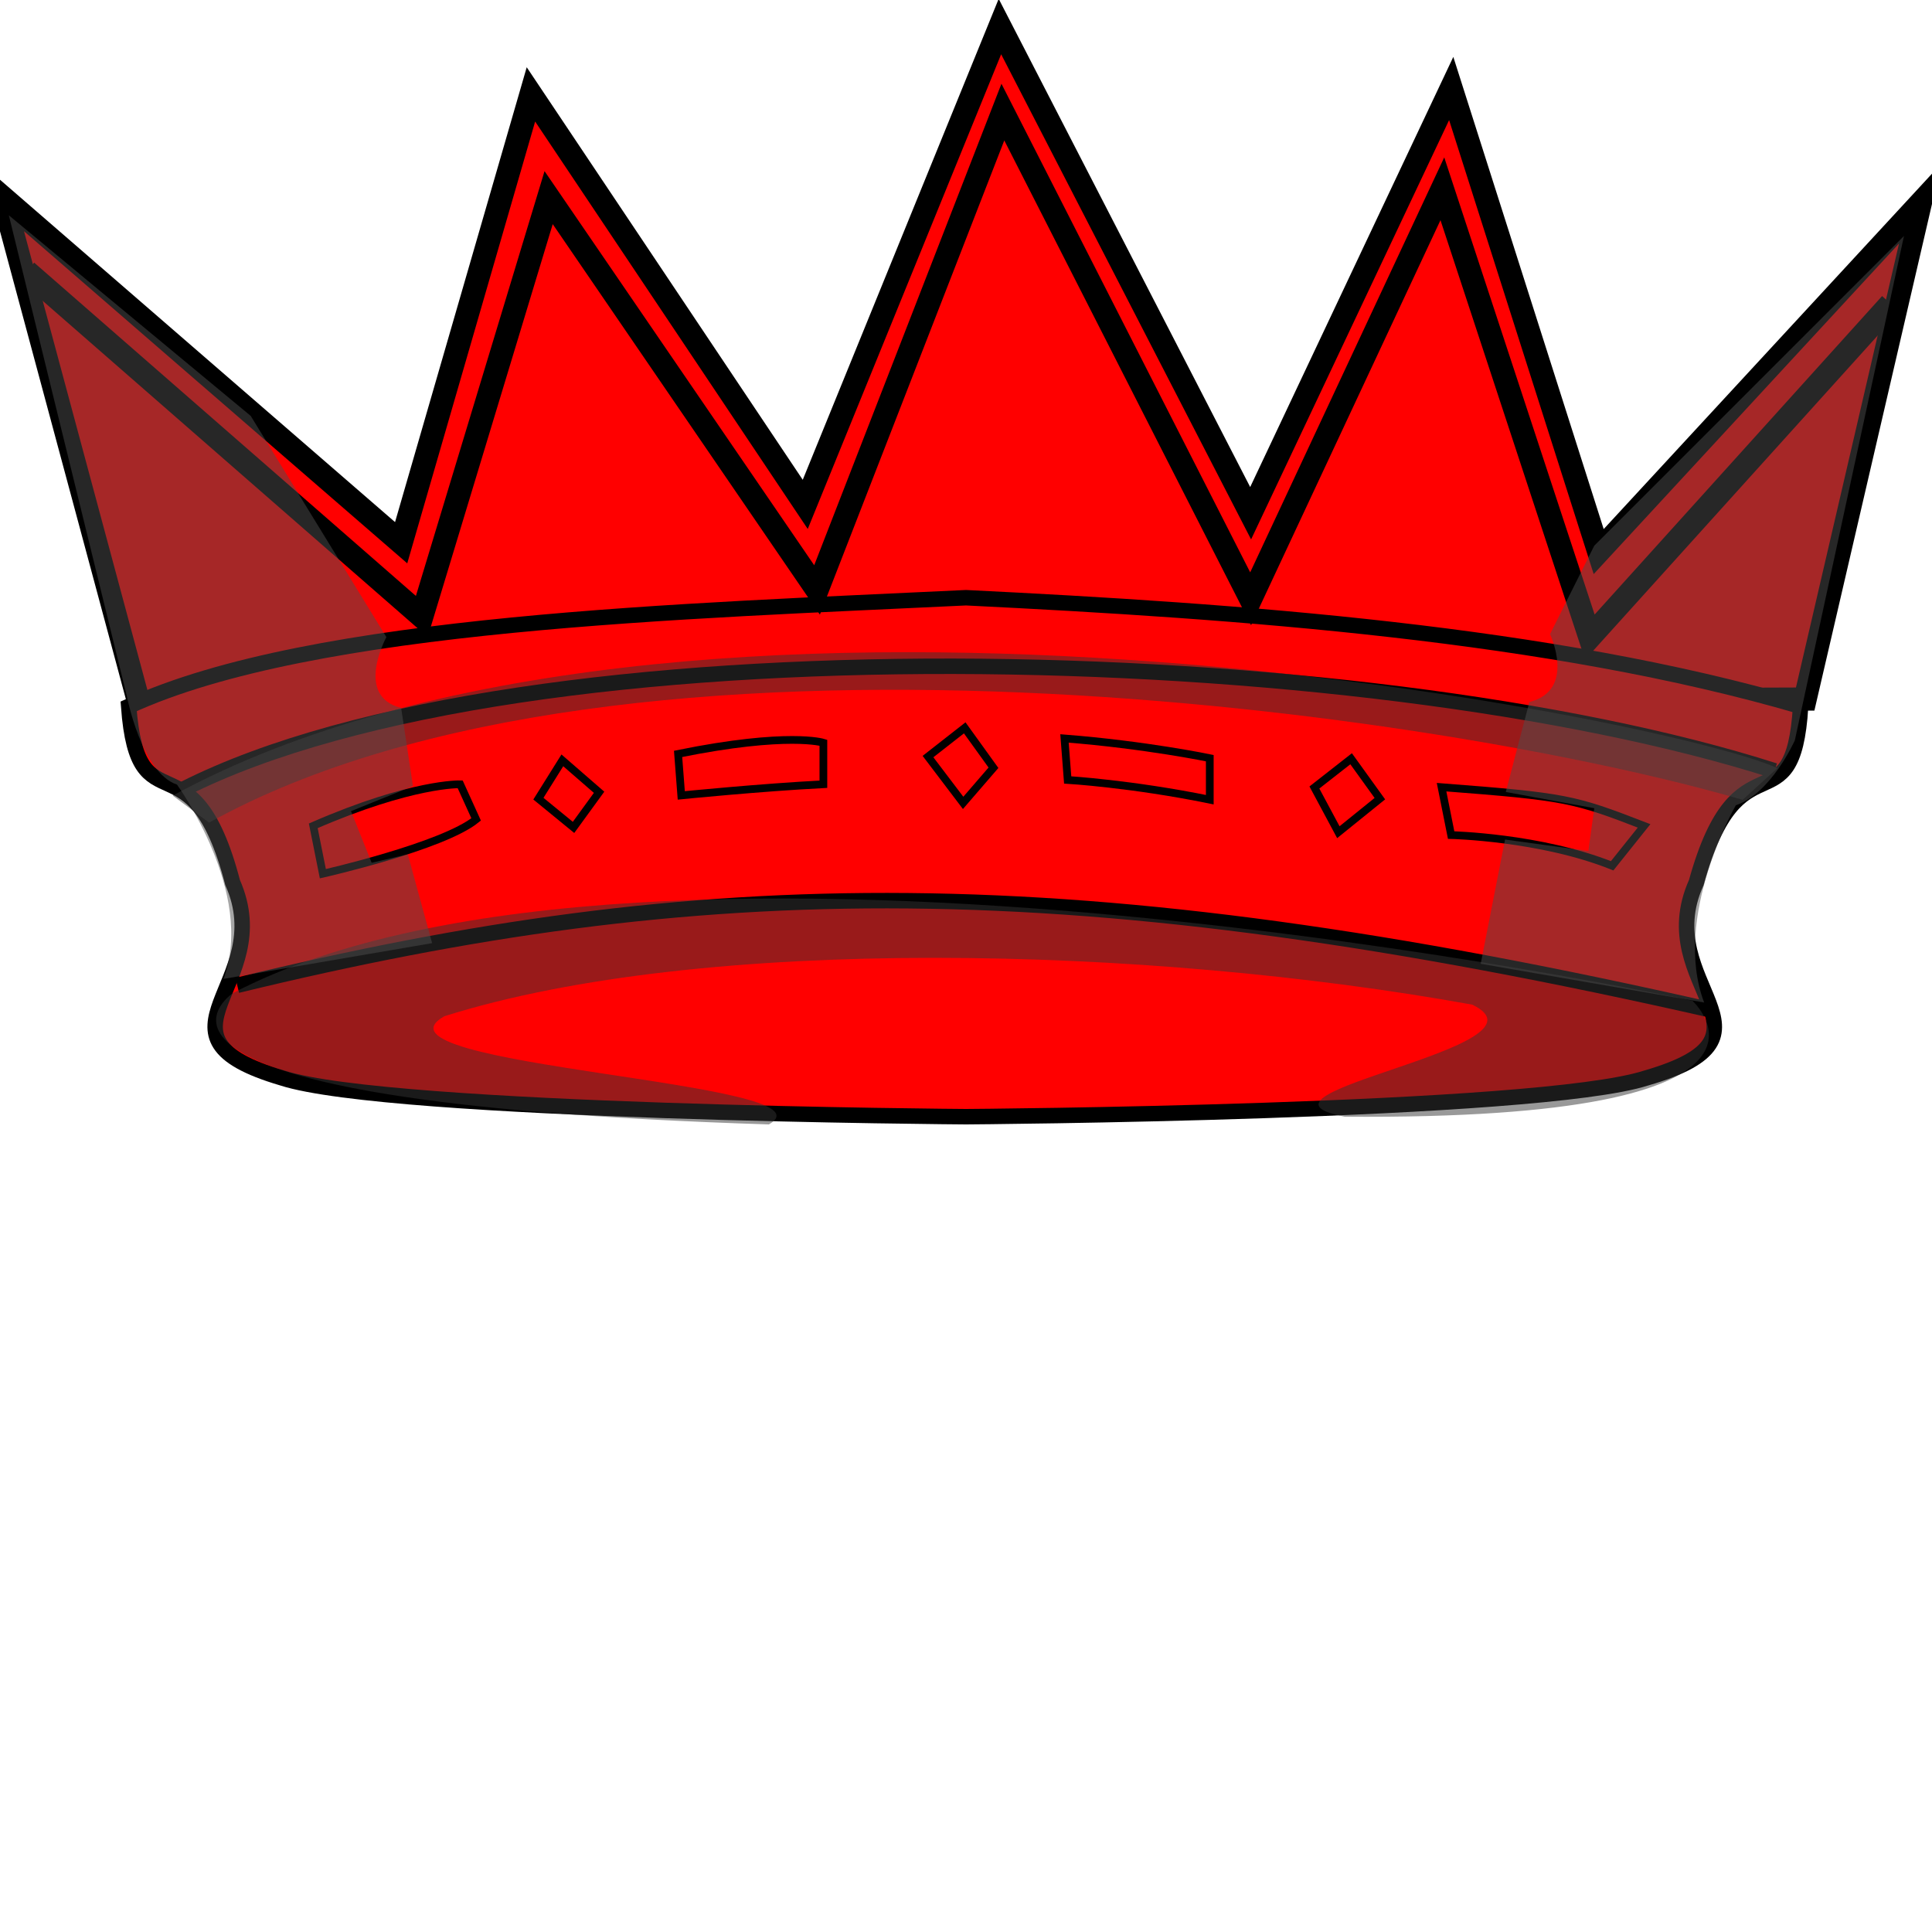
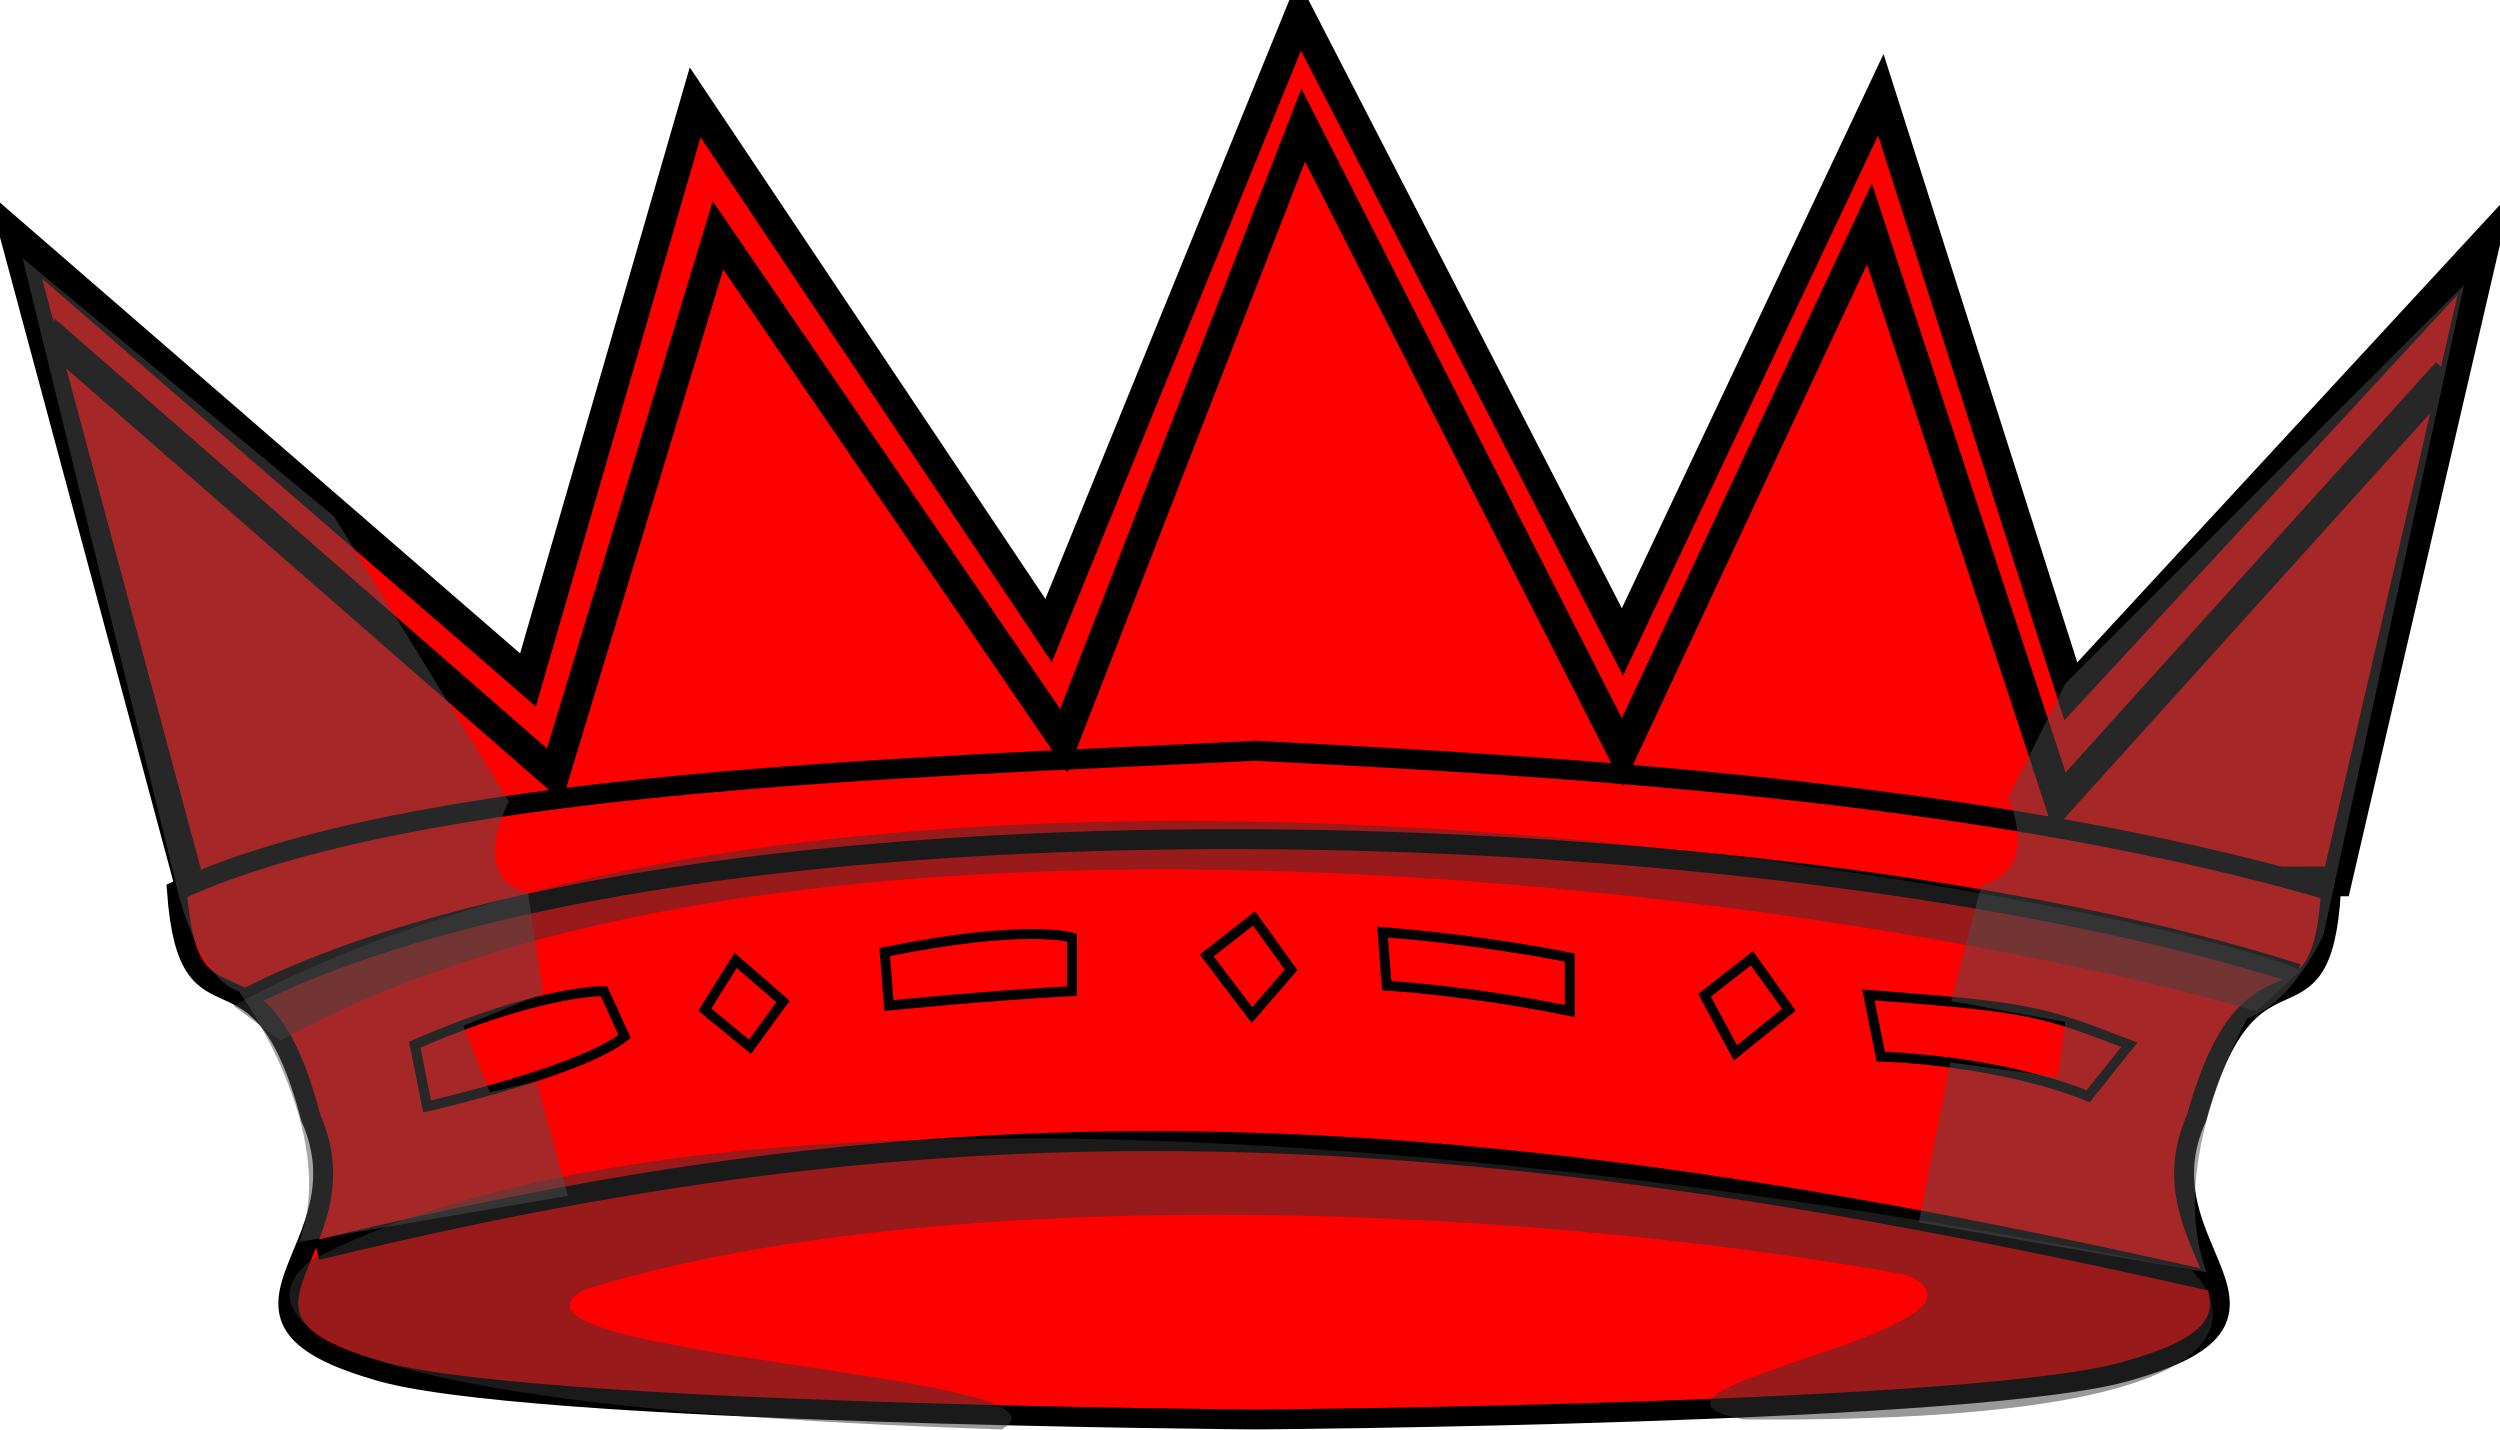
- <svg xmlns="http://www.w3.org/2000/svg" width="500" height="500" id="svg2" version="1.0">
+ <svg xmlns="http://www.w3.org/2000/svg" width="502.183" height="287.13" id="svg2" version="1.0">
  <defs id="defs4">
    </defs>
-   <g id="layer1">
+   <g id="layer1" transform="translate(2.236641,-3.870229)">
    <g id="body">
      <path style="fill:#ff0000;stroke:#000000;stroke-width:6;stroke-opacity:1" d="M 35.878,181.679 0.763,51.145 103.817,140.458 137.405,24.427 208.397,130.534 258.779,6.87 323.664,132.824 375.573,22.901 413.74,142.748 496.947,52.672 467.176,180.916 39.695,182.443" id="path3030" />
      <path d="M 73.1,279 C 35.7,268 72,255 60.2,228.4 49.8,188.6 35.7,215.6 33.3,182.8 81.031,160.787 178,158.18 250,154.69 c 71,3.49 151.176,9.16 216,28.11 -2,32.8 -16,5.8 -27,45.6 -12,26.6 25,39.6 -13,50.6 -28,9 -176,10 -176,10 0,0 -149,-1 -176.9,-10 z" style="fill:#ff0000;stroke:#000000;stroke-width:4;stroke-miterlimit:4;stroke-opacity:1;stroke-dasharray:none" id="path3764" />
      <path id="path3767" d="m 47.594,204.179 c 88.1,-44.5 305.67,-38.6 411.67,-4.7" style="fill:#ff0000;stroke:#000000;stroke-width:4;stroke-miterlimit:4;stroke-opacity:1;stroke-dasharray:none" />
      <path id="path3769" d="m 61.4,255 c 120.253,-29.264 216.032,-31.273 382.032,6.527" style="fill:#ff0000;stroke:#000000;stroke-width:4;stroke-miterlimit:4;stroke-opacity:1;stroke-dasharray:none" />
      <path id="path3771" d="m 60.3,257 c 107.7,-56.2 377.7,2 377.7,2 0,0 34,31 -90,30 -31,-6 56,-18 33,-29 -84,-15.2 -199,-18.1 -266,3 -23,13 103,17 84,28 C 17.63,285.26 60.3,257 60.3,257 z" style="opacity:0.5;fill:#333333;fill-opacity:1;stroke:none" />
      <path id="path3773" d="M 54.1,212.9 C 162,153.18 375,184.8 451,207 l 9,-8.2 C 432,185.9 176,134.4 44.7,205.9 z" style="opacity:0.5;fill:#333333;fill-opacity:1;fill-rule:evenodd;stroke:none" />
      <path id="path3067" d="m 81.074,213.719 c 25.62,-11.157 38.017,-10.744 38.017,-10.744 l 4.132,9.091 c -8.678,7.025 -39.669,14.05 -39.669,14.05 z" style="fill:none;stroke:#000000;stroke-width:2;stroke-linecap:butt;stroke-linejoin:miter;stroke-opacity:1" />
      <path id="path3069" d="m 145.537,196.777 -6.198,9.917 9.091,7.438 6.612,-9.091 z" style="fill:none;stroke:#000000;stroke-width:2;stroke-linecap:butt;stroke-linejoin:miter;stroke-opacity:1" />
      <path style="fill:none;stroke:#000000;stroke-width:2;stroke-linecap:butt;stroke-linejoin:miter;stroke-opacity:1" d="m 373.074,203.719 c 32.231,2.479 34.231,2.992 52.413,10.017 l -8.264,10.331 C 398.628,216.628 375.554,216.116 375.554,216.116 z" id="path3071" />
      <path style="fill:none;stroke:#000000;stroke-width:2;stroke-linecap:butt;stroke-linejoin:miter;stroke-opacity:1" d="m 349.669,196.364 -9.504,7.438 6.198,11.57 10.744,-8.678 z" id="path3073" />
      <path id="path3075" d="m 249.669,188.364 -9.504,7.438 9.091,11.983 7.851,-9.091 z" style="fill:none;stroke:#000000;stroke-width:2;stroke-linecap:butt;stroke-linejoin:miter;stroke-opacity:1" />
      <path style="fill:none;stroke:#000000;stroke-width:2;stroke-linecap:butt;stroke-linejoin:miter;stroke-opacity:1" d="m 175.488,195.107 c 28.512,-5.785 37.603,-2.893 37.603,-2.893 l 0,10.744 c -16.116,0.826 -36.777,2.893 -36.777,2.893 z" id="path3077" />
      <path id="path3079" d="m 275.488,191.107 c 21.074,1.653 37.603,5.107 37.603,5.107 l 0,10.744 c -20.248,-4.132 -36.777,-5.107 -36.777,-5.107 z" style="fill:none;stroke:#000000;stroke-width:2;stroke-linecap:butt;stroke-linejoin:miter;stroke-opacity:1" />
      <path style="fill:none;stroke:#000000;stroke-width:6;stroke-opacity:1" d="M 6.87,70.229 109.16,159.542 141.985,51.145 211.45,152.672 259.542,29.008 323.664,154.962 373.282,48.855 411.45,164.886 489.313,78.626" id="path3032" />
      <path style="opacity:0.5;fill:#4d4d4d;fill-opacity:1;stroke:none" d="M 2.29,55.725 64.885,107.634 100,164.886 c 0,0 -8.397,15.267 3.817,18.321 l 3.053,20.229 -16.031,6.489 5.344,13.359 9.351,-2.195 6.298,22.996 -54.008,9.256 C 66.221,231.202 45.802,203.053 45.802,203.053 36.641,200 32.824,180.153 32.824,180.153 z" id="path3034" />
      <path id="path3038" d="m 492.748,61.069 -80.153,80.153 -11.45,22.901 c 0,0 6.87,14.504 -5.344,17.557 l -6.107,23.282 22.901,4.198 -1.527,11.069 -21.565,-2.958 -6.298,32.156 57.824,10.019 c -8.397,-22.137 8.206,-51.05 8.206,-51.05 9.16,-3.053 15.267,-16.794 15.267,-16.794 z" style="opacity:0.5;fill:#4d4d4d;fill-opacity:1;stroke:none" />
    </g>
  </g>
</svg>
